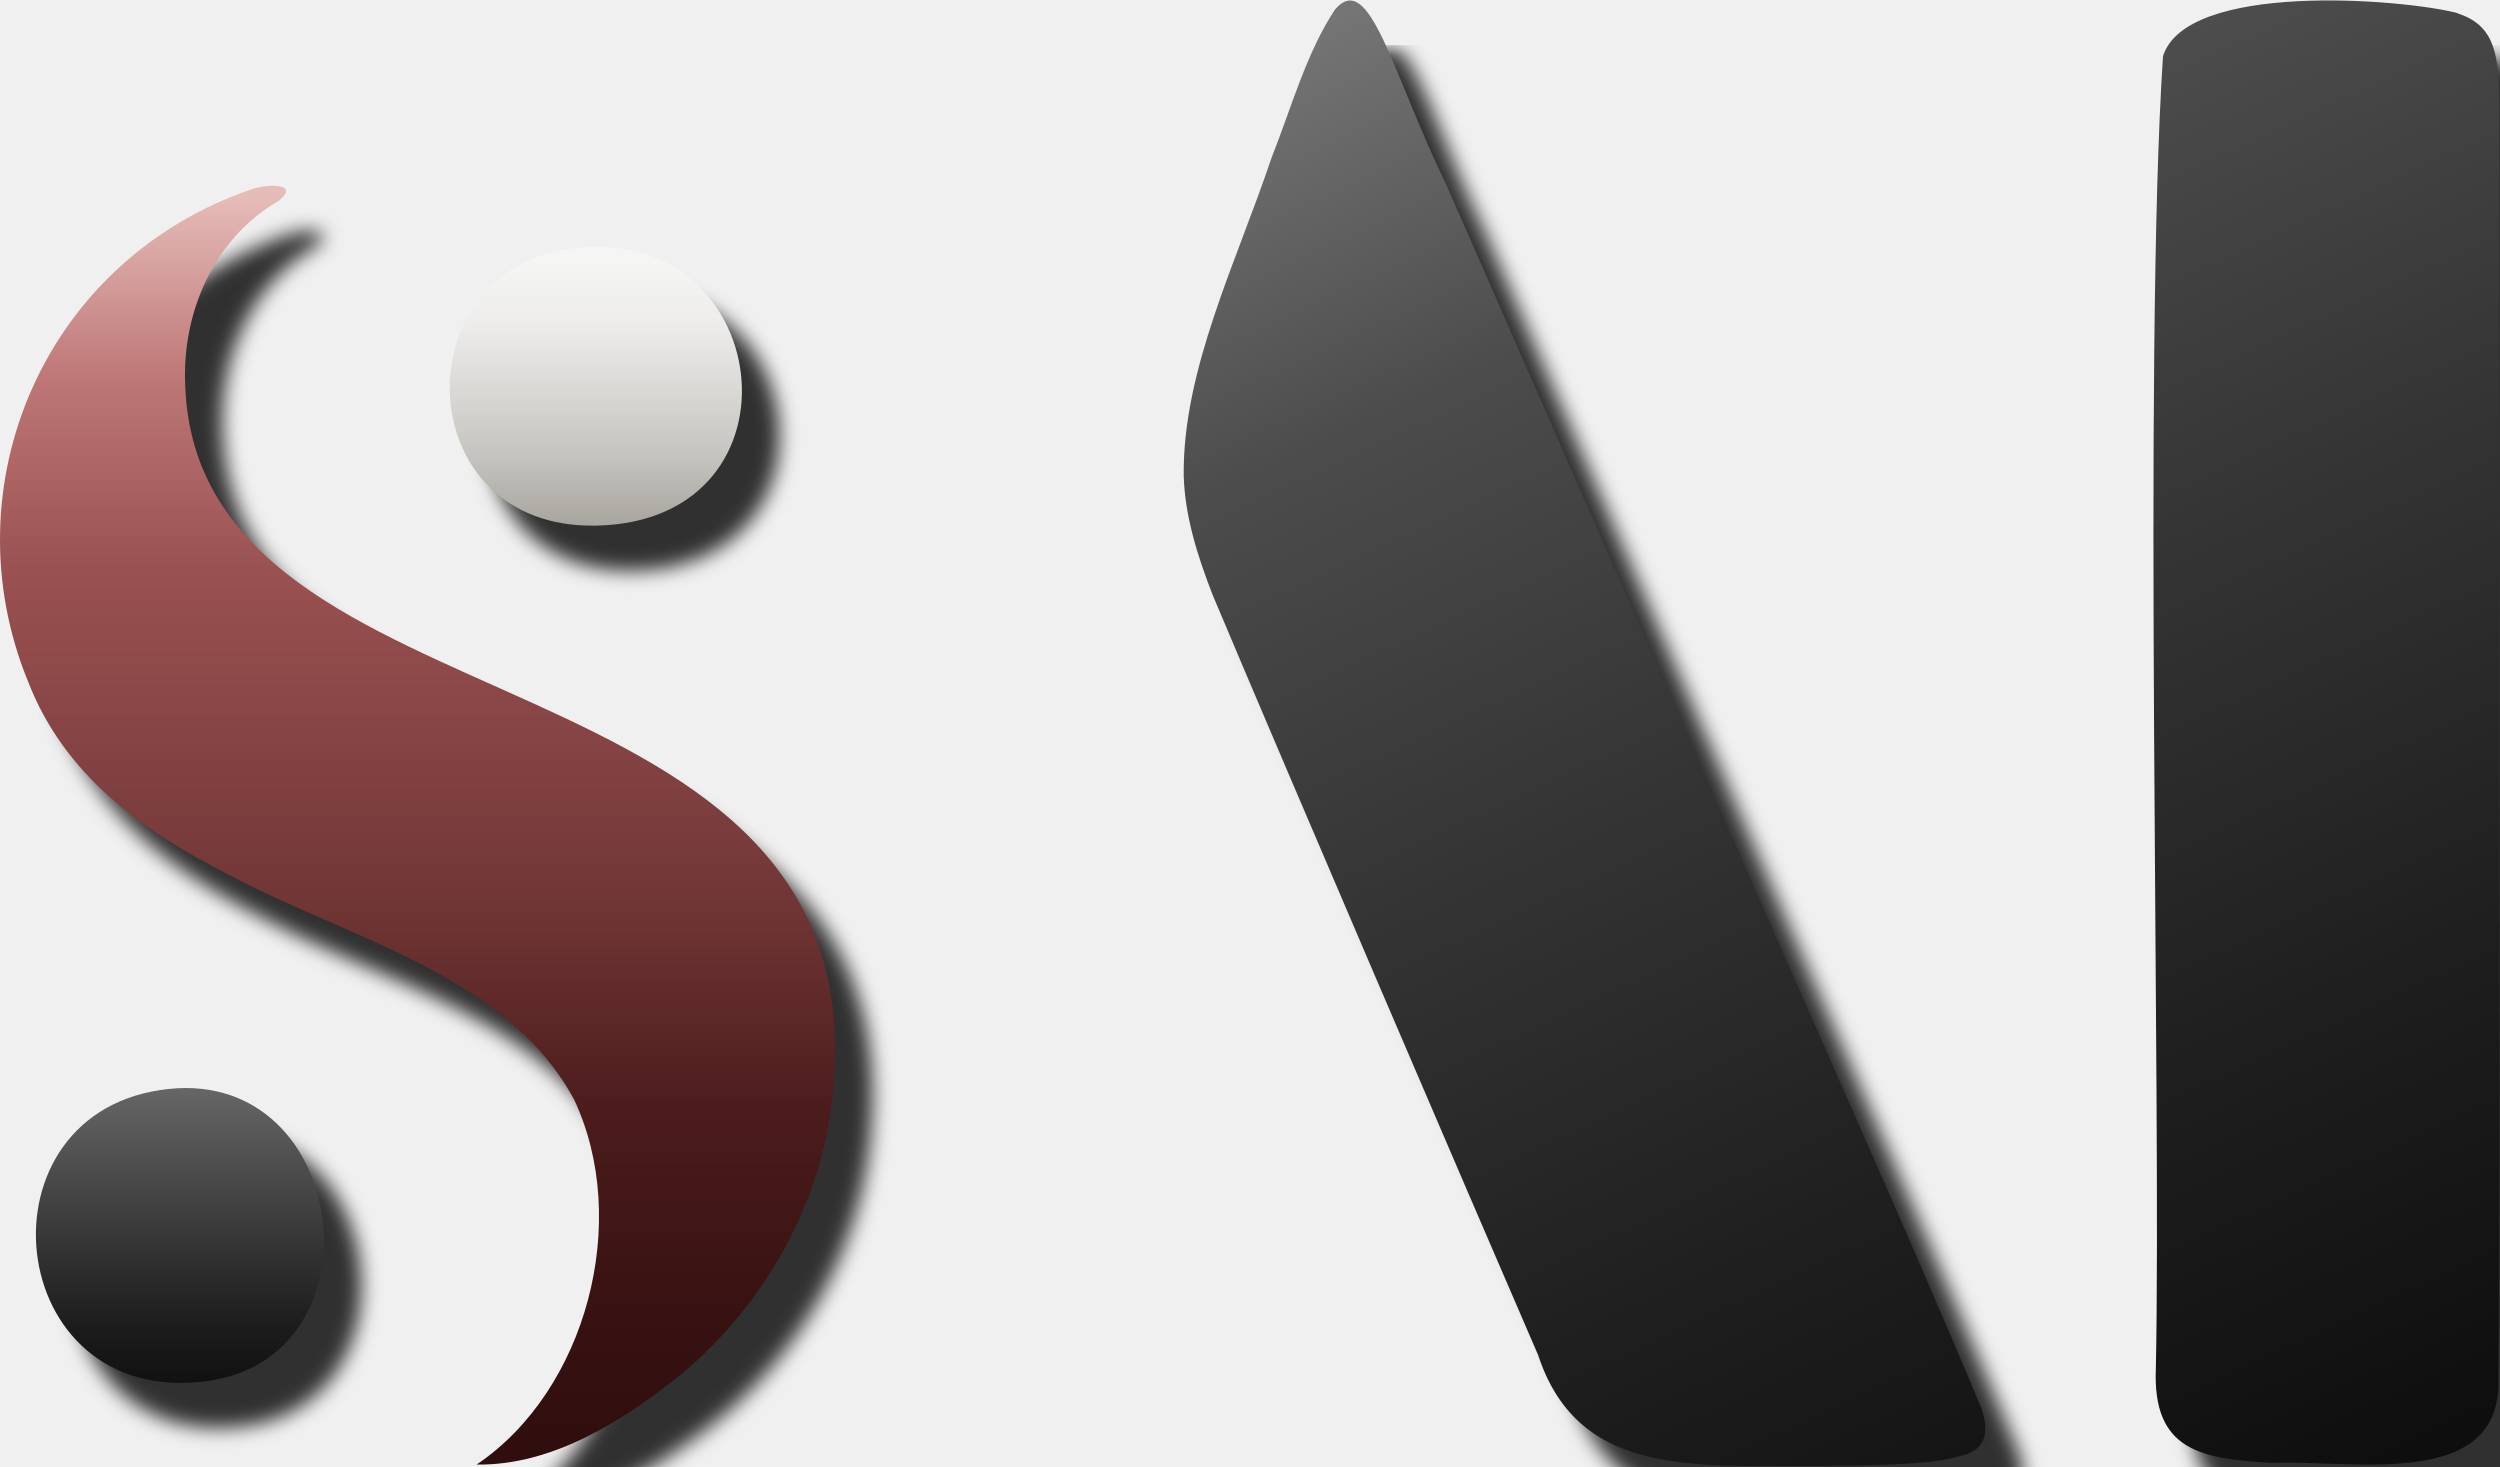
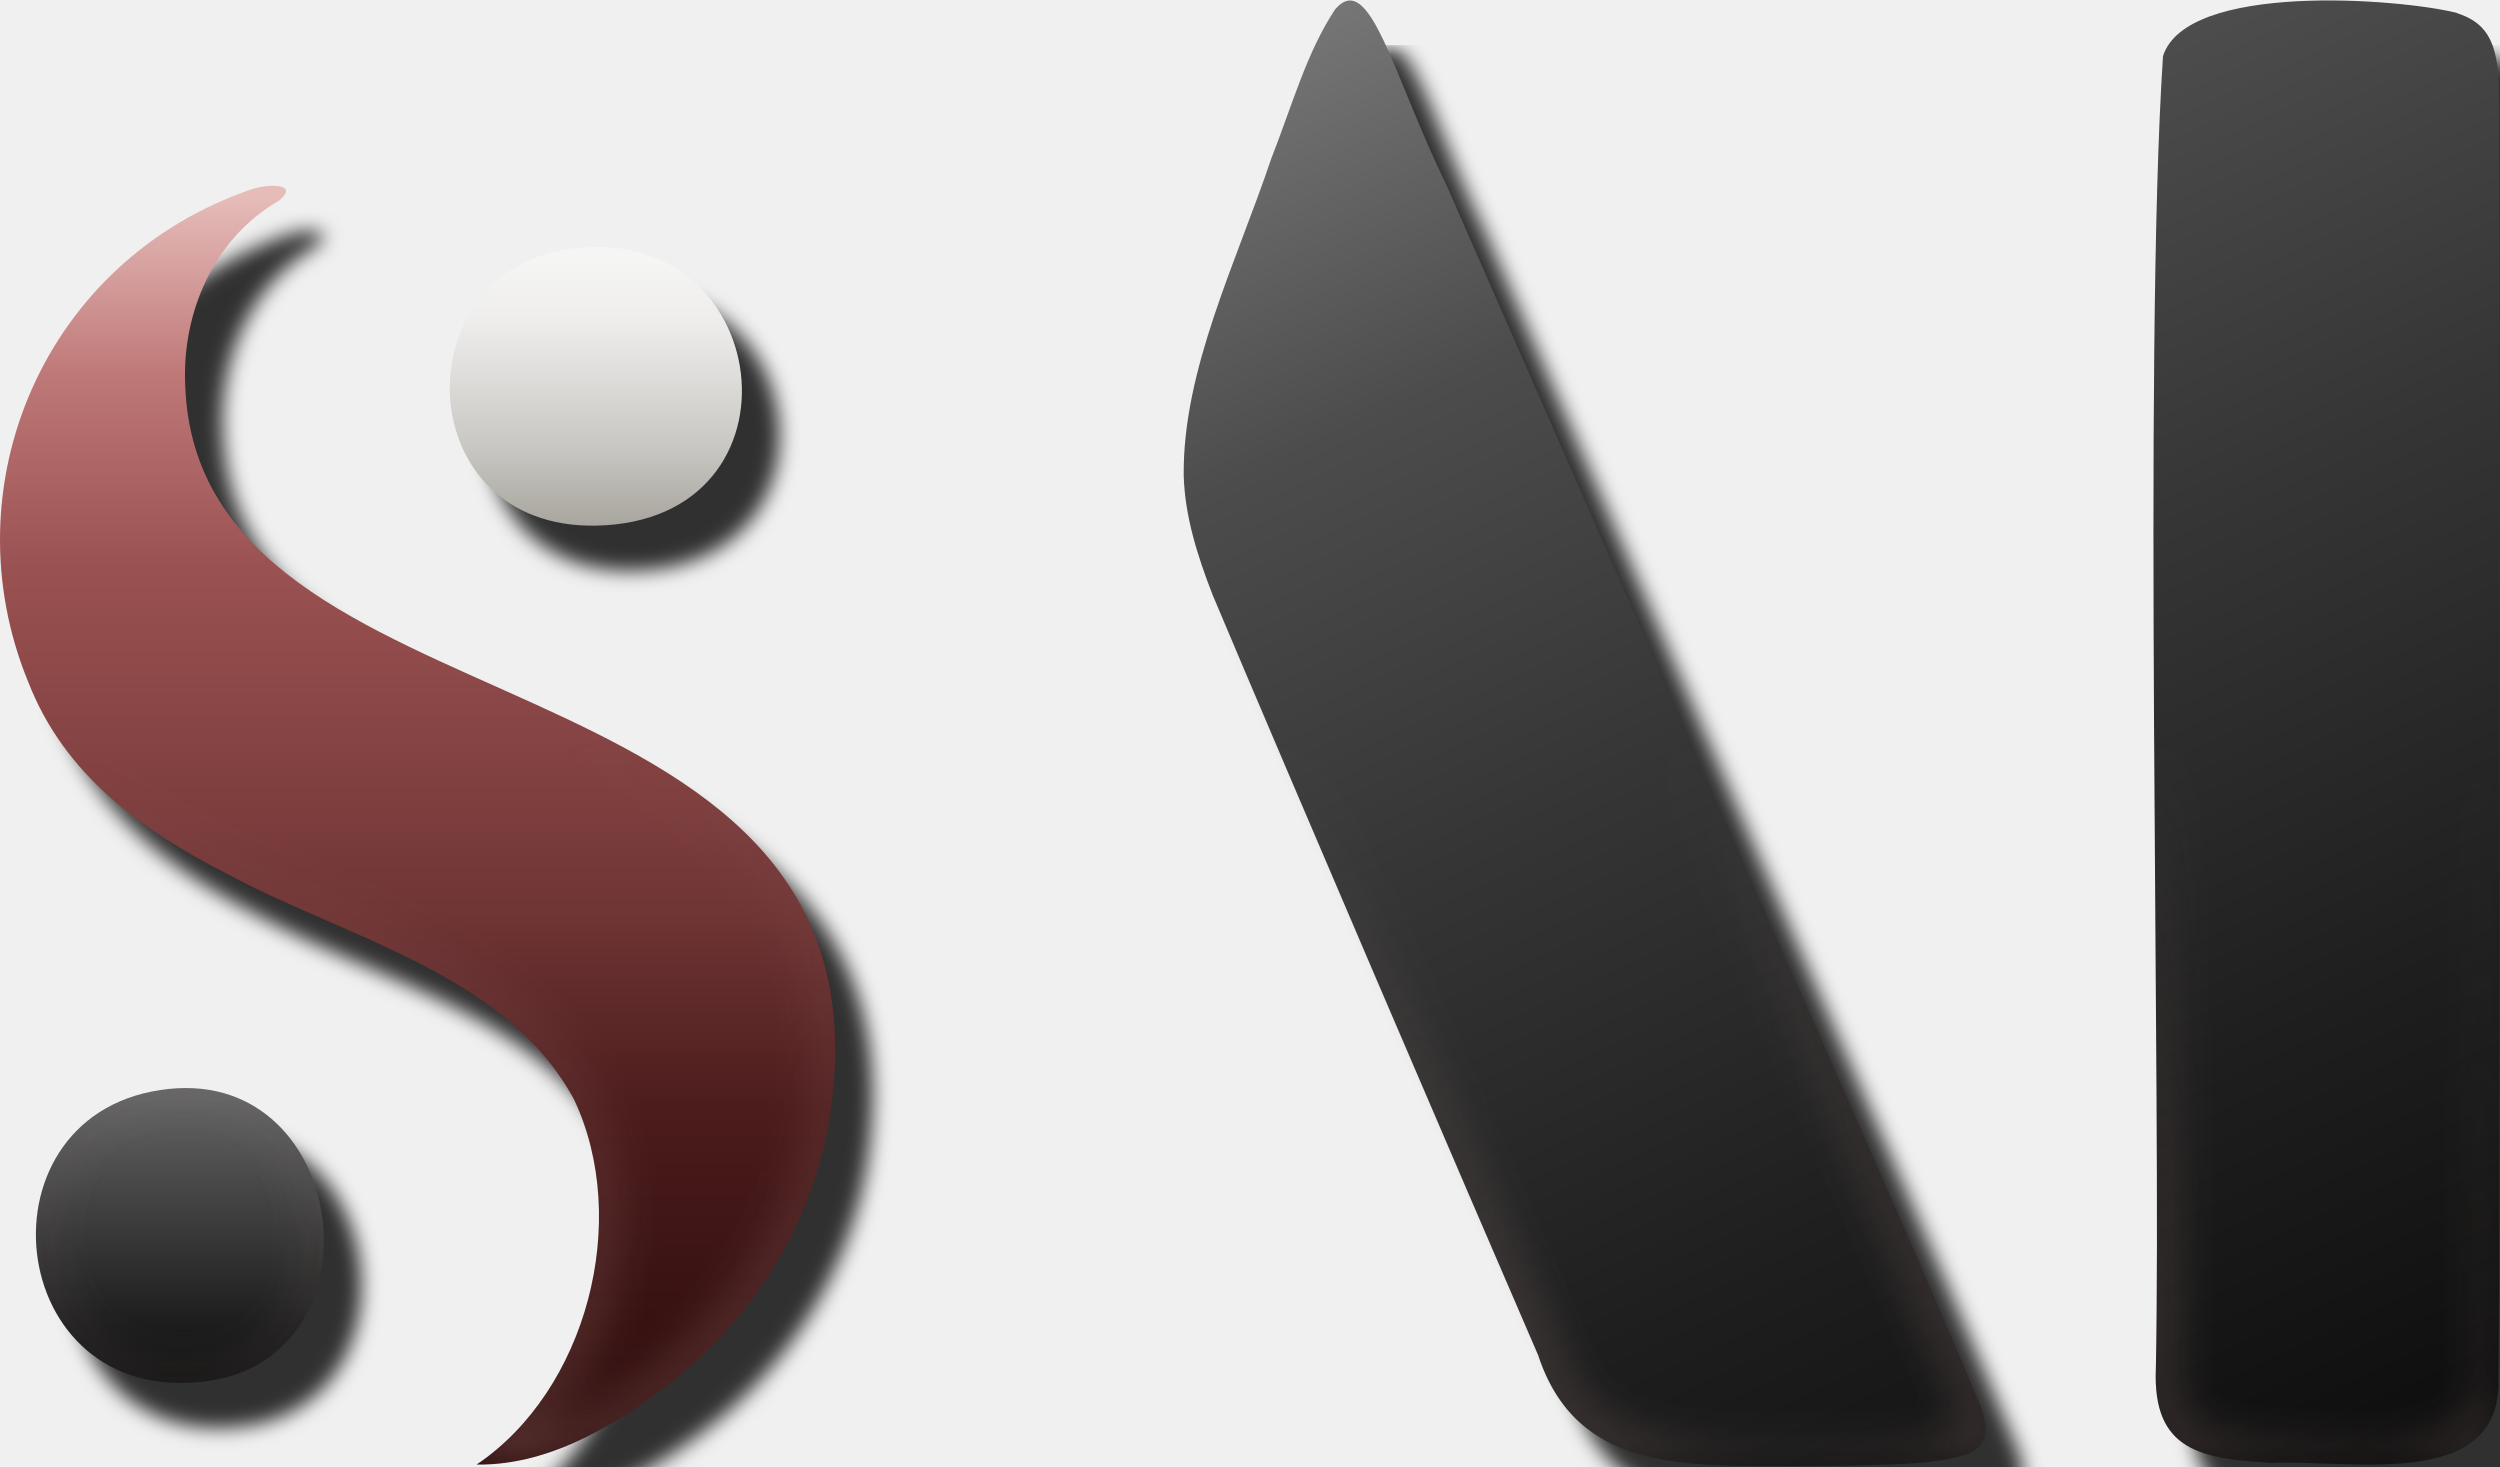
<svg xmlns="http://www.w3.org/2000/svg" id="Layer_1" viewBox="0 0 332.64 195.12" overflow="visible">
  <defs>
    <style>
      .st0 { fill: url(#linear-gradient2); }
      .st1 { fill: url(#linear-gradient1); }
      .st2 { fill: url(#linear-gradient3); }
      .st3 { fill: url(#linear-gradient); }
+ 
+       .stroke-main {
+         fill: none;
+         stroke: #8A4A46;
+         stroke-width: 1.6;
+         stroke-linejoin: round;
+         stroke-linecap: round;
+         stroke-opacity: 0.38;
+       }
+ 
+       /* nõrgem stroke alumisele pallile */
+       .stroke-main-dot {
+         fill: none;
+         stroke: #8A4A46;
+         stroke-width: 1.0;
+         stroke-linejoin: round;
+         stroke-linecap: round;
+         stroke-opacity: 0.25;
+       }
    </style>
    <linearGradient id="linear-gradient" x1="-785.36" y1="636.26" x2="-785.36" y2="635.26" gradientTransform="translate(87326.34 108286.52) scale(111.12 -170.15)" gradientUnits="userSpaceOnUse">
      <stop offset="0" stop-color="#e6bcb9" />
      <stop offset=".14" stop-color="#be7877" />
      <stop offset=".29" stop-color="#9a5151" />
      <stop offset=".43" stop-color="#854343" />
      <stop offset=".57" stop-color="#6d3333" />
      <stop offset=".71" stop-color="#4c1c1c" />
      <stop offset=".86" stop-color="#391212" />
      <stop offset="1" stop-color="#2e0d0d" />
    </linearGradient>
    <linearGradient id="linear-gradient1" x1="23.93" y1="1026.77" x2="23.93" y2="1066.01" gradientTransform="translate(0 -882)" gradientUnits="userSpaceOnUse">
      <stop offset="0" stop-color="#666" />
      <stop offset=".5" stop-color="#383838" />
      <stop offset=".81" stop-color="#1c1c1c" />
      <stop offset="1" stop-color="#111" />
    </linearGradient>
    <linearGradient id="linear-gradient2" x1="217" y1="1747.61" x2="319.18" y2="1966.81" gradientTransform="translate(0 -1764)" gradientUnits="userSpaceOnUse">
      <stop offset="0" stop-color="#757575" />
      <stop offset=".21" stop-color="#4c4c4c" />
      <stop offset=".45" stop-color="#353535" />
      <stop offset=".73" stop-color="#1e1e1e" />
      <stop offset="1" stop-color="#0c0c0c" />
    </linearGradient>
    <linearGradient id="linear-gradient3" x1="79.28" y1="-2508.86" x2="79.28" y2="-2544.04" gradientTransform="translate(0 -2474) scale(1 -1)" gradientUnits="userSpaceOnUse">
      <stop offset="0" stop-color="#f5f5f4" />
      <stop offset=".22" stop-color="#eeedec" />
      <stop offset=".48" stop-color="#dad9d6" />
      <stop offset=".72" stop-color="#c7c5c1" />
      <stop offset="1" stop-color="#a8a59e" />
    </linearGradient>
    <filter id="shadow-all" x="-60" y="-40" width="460" height="300" filterUnits="userSpaceOnUse" color-interpolation-filters="sRGB">
      <feGaussianBlur in="SourceAlpha" stdDeviation="1.25" result="blur" />
      <feOffset in="blur" dx="5" dy="6" result="offsetBlur" />
      <feColorMatrix in="offsetBlur" type="matrix" values="0 0 0 0 0                 0 0 0 0 0                 0 0 0 0 0                 0 0 0 0.80 0" result="shadow" />
      <feMerge>
        <feMergeNode in="shadow" />
      </feMerge>
    </filter>
+     <linearGradient id="stroke-fade" x1="0" y1="0" x2="0" y2="1">
+       <stop offset="0" stop-color="black" />
+       <stop offset="0.50" stop-color="black" />
+       <stop offset="0.90" stop-color="white" />
+       <stop offset="1" stop-color="white" />
+     </linearGradient>
+     <mask id="stroke-mask" maskUnits="objectBoundingBox" maskContentUnits="objectBoundingBox">
+       <rect x="0" y="0" width="1" height="1" fill="url(#stroke-fade)" />
+     </mask>
+     <mask id="clip-shape" maskUnits="userSpaceOnUse" x="0" y="0" width="332.64" height="195.12">
+       <path d="M63.43,194.86c14.63-9.87,20.55-32.44,12.96-48.55-9.03-16.76-30.23-21.45-46.18-30.04-11.43-5.84-21.63-13.15-26.45-25.52-10.68-25.99,2.06-56.14,29.76-65.58,2.05-.7,6.46-.85,3.59,1.54-8.55,4.89-12.89,14.74-12.47,24.47,1.53,47.78,93.1,33.55,86.1,94.99-1.53,14.18-9.09,27.4-19.91,36.53-7.76,6.26-17.19,12.3-27.38,12.17" fill="white" />
+       <path d="M22.57,144.88c24.06-2.42,28.53,35.69,5,38.88-27.44,3.73-31.31-36.25-5-38.88h0Z" fill="white" />
+     </mask>
+     <mask id="clip-shape-extra" maskUnits="userSpaceOnUse" x="0" y="0" width="332.64" height="195.12">
+       <path d="M327.35,1.9c6.41,2.28,4.98,8.8,5.19,21.04v20.56c0,36.14.16,112.3-.11,140.07.37,14.89-19.71,10.6-30,11.08-9.49-.53-16.06-1.54-15.58-12.61.74-35.77-1.7-134.45.95-174.57,3.13-9.86,31.27-7.68,39-5.78l.53.21h.02,0ZM261.16,193.63c-3.71,1.32-12.24,1.38-21.57,1.43-15.26,0-29.78.9-34.92-14.73-9.75-22.52-33.39-77.59-43.3-101.12-2.07-5.3-3.71-10.55-3.87-15.9-.16-14.1,7.05-28.51,11.66-42.24,2.76-7,4.66-14.04,8.48-19.82,4.66-5.41,7.63,8.69,14.89,23.53,10.33,23.53,20.09,45.84,30.79,70.22,13.3,30.74,29.84,67.25,40.33,92.42.85,2.49.9,5.09-2.01,6.09l-.42.16h0l-.05-.05h-.01Z" fill="white" />
+       <path d="M75.38,33.18c27.75-4.37,32.82,36.21,3.92,36.76-24.7.47-25.74-33.32-3.92-36.76Z" fill="white" />
+     </mask>
+     <filter id="stroke-soft" x="-30%" y="-30%" width="160%" height="160%">
+       <feGaussianBlur in="SourceGraphic" stdDeviation="3.2" />
+     </filter>
  </defs>
  <g filter="url(#shadow-all)" aria-hidden="true" fill="#000">
    <path d="M63.43,194.86c14.63-9.87,20.55-32.44,12.96-48.55-9.03-16.76-30.23-21.45-46.18-30.04-11.43-5.84-21.63-13.15-26.45-25.52-10.68-25.99,2.06-56.14,29.76-65.58,2.05-.7,6.46-.85,3.59,1.54-8.55,4.89-12.89,14.74-12.47,24.47,1.53,47.78,93.1,33.55,86.1,94.99-1.53,14.18-9.09,27.4-19.91,36.53-7.76,6.26-17.19,12.3-27.38,12.17" />
    <path d="M22.57,144.88c24.06-2.42,28.53,35.69,5,38.88-27.44,3.73-31.31-36.25-5-38.88h0Z" />
    <path d="M327.35,1.9c6.41,2.28,4.98,8.8,5.19,21.04v20.56c0,36.14.16,112.3-.11,140.07.37,14.89-19.71,10.6-30,11.08-9.49-.53-16.06-1.54-15.58-12.61.74-35.77-1.7-134.45.95-174.57,3.13-9.86,31.27-7.68,39-5.78l.53.21h.02,0ZM261.16,193.63c-3.71,1.32-12.24,1.38-21.57,1.43-15.26,0-29.78.9-34.92-14.73-9.75-22.52-33.39-77.59-43.3-101.12-2.07-5.3-3.71-10.55-3.87-15.9-.16-14.1,7.05-28.51,11.66-42.24,2.76-7,4.66-14.04,8.48-19.82,4.66-5.41,7.63,8.69,14.89,23.53,10.33,23.53,20.09,45.84,30.79,70.22,13.3,30.74,29.84,67.25,40.33,92.42.85,2.49.9,5.09-2.01,6.09l-.42.16h0l-.05-.05h-.01Z" />
    <path d="M75.38,33.18c27.75-4.37,32.82,36.21,3.92,36.76-24.7.47-25.74-33.32-3.92-36.76Z" />
  </g>
  <path class="st3" d="M63.43,194.86c14.63-9.87,20.55-32.44,12.96-48.55-9.03-16.76-30.23-21.45-46.18-30.04-11.43-5.84-21.63-13.15-26.45-25.52-10.68-25.99,2.06-56.14,29.76-65.58,2.05-.7,6.46-.85,3.59,1.54-8.55,4.89-12.89,14.74-12.47,24.47,1.53,47.78,93.1,33.55,86.1,94.99-1.53,14.18-9.09,27.4-19.91,36.53-7.76,6.26-17.19,12.3-27.38,12.17" />
  <path class="st1" d="M22.57,144.88c24.06-2.42,28.53,35.69,5,38.88-27.44,3.73-31.31-36.25-5-38.88h0Z" />
  <path class="st0" d="M327.35,1.9c6.41,2.28,4.98,8.8,5.19,21.04v20.56c0,36.14.16,112.3-.11,140.07.37,14.89-19.71,10.6-30,11.08-9.49-.53-16.06-1.54-15.58-12.61.74-35.77-1.7-134.45.95-174.57,3.13-9.86,31.27-7.68,39-5.78l.53.21h.02,0ZM261.16,193.63c-3.71,1.32-12.24,1.38-21.57,1.43-15.26,0-29.78.9-34.92-14.73-9.75-22.52-33.39-77.59-43.3-101.12-2.07-5.3-3.71-10.55-3.87-15.9-.16-14.1,7.05-28.51,11.66-42.24,2.76-7,4.66-14.04,8.48-19.82,4.66-5.41,7.63,8.69,14.89,23.53,10.33,23.53,20.09,45.84,30.79,70.22,13.3,30.74,29.84,67.25,40.33,92.42.85,2.49.9,5.09-2.01,6.09l-.42.16h0l-.05-.05h-.01Z" />
  <path class="st2" d="M75.38,33.18c27.75-4.37,32.82,36.21,3.92,36.76-24.7.47-25.74-33.32-3.92-36.76Z" />
+   <g mask="url(#stroke-mask)">
+     <g mask="url(#clip-shape)" filter="url(#stroke-soft)">
+       <path class="stroke-main" d="M63.43,194.86c14.63-9.87,20.55-32.44,12.96-48.55-9.03-16.76-30.23-21.45-46.18-30.04-11.43-5.84-21.63-13.15-26.45-25.52-10.68-25.99,2.06-56.14,29.76-65.58,2.05-.7,6.46-.85,3.59,1.54-8.55,4.89-12.89,14.74-12.47,24.47,1.53,47.78,93.1,33.55,86.1,94.99-1.53,14.18-9.09,27.4-19.91,36.53-7.76,6.26-17.19,12.3-27.38,12.17" />
+       <path class="stroke-main-dot" d="M22.57,144.88c24.06-2.42,28.53,35.69,5,38.88-27.44,3.73-31.31-36.25-5-38.88h0Z" />
+       <path d="M63.43,194.86c14.63-9.87,20.55-32.44,12.96-48.55-9.03-16.76-30.23-21.45-46.18-30.04-11.43-5.84-21.63-13.15-26.45-25.52-10.68-25.99,2.06-56.14,29.76-65.58,2.05-.7,6.46-.85,3.59,1.54-8.55,4.89-12.89,14.74-12.47,24.47,1.53,47.78,93.1,33.55,86.1,94.99-1.53,14.18-9.09,27.4-19.91,36.53-7.76,6.26-17.19,12.3-27.38,12.17" fill="none" stroke="#ECCBC9" stroke-width="1.8" stroke-opacity="0.35" stroke-linecap="round" stroke-linejoin="round" />
+       <path d="M22.57,144.88c24.06-2.42,28.53,35.69,5,38.88-27.44,3.73-31.31-36.25-5-38.88h0Z" fill="none" stroke="#ECCBC9" stroke-width="1.2" stroke-opacity="0.25" stroke-linecap="round" stroke-linejoin="round" />
+     </g>
+     <g mask="url(#clip-shape-extra)" filter="url(#stroke-soft)">
+       <path class="stroke-main" d="M327.35,1.9c6.41,2.28,4.98,8.8,5.19,21.04v20.56c0,36.14.16,112.3-.11,140.07.37,14.89-19.71,10.6-30,11.08-9.49-.53-16.06-1.54-15.58-12.61.74-35.77-1.7-134.45.95-174.57,3.13-9.86,31.27-7.68,39-5.78l.53.21h.02,0ZM261.16,193.63c-3.71,1.32-12.24,1.38-21.57,1.43-15.26,0-29.78.9-34.92-14.73-9.75-22.52-33.39-77.59-43.3-101.12-2.07-5.3-3.71-10.55-3.87-15.9-.16-14.1,7.05-28.51,11.66-42.24,2.76-7,4.66-14.04,8.48-19.82,4.66-5.41,7.63,8.69,14.89,23.53,10.33,23.53,20.09,45.84,30.79,70.22,13.3,30.74,29.84,67.25,40.33,92.42.85,2.49.9,5.09-2.01,6.09l-.42.16h0l-.05-.05h-.01Z" />
+       <path class="stroke-main" d="M75.38,33.18c27.75-4.37,32.82,36.21,3.92,36.76-24.7.47-25.74-33.32-3.92-36.76Z" />
+       <path d="M327.35,1.9c6.41,2.28,4.98,8.8,5.19,21.04v20.56c0,36.14.16,112.3-.11,140.07.37,14.89-19.71,10.6-30,11.08-9.49-.53-16.06-1.54-15.58-12.61.74-35.77-1.7-134.45.95-174.57,3.13-9.86,31.27-7.68,39-5.78l.53.21h.02,0ZM261.16,193.63c-3.71,1.32-12.24,1.38-21.57,1.43-15.26,0-29.78.9-34.92-14.73-9.75-22.52-33.39-77.59-43.3-101.12-2.07-5.3-3.71-10.55-3.87-15.9-.16-14.1,7.05-28.51,11.66-42.24,2.76-7,4.66-14.04,8.48-19.82,4.66-5.41,7.63,8.69,14.89,23.53,10.33,23.53,20.09,45.84,30.79,70.22,13.3,30.74,29.84,67.25,40.33,92.42.85,2.49.9,5.09-2.01,6.09l-.42.16h0l-.05-.05h-.01Z" fill="none" stroke="#ECCBC9" stroke-width="1.8" stroke-opacity="0.35" stroke-linecap="round" stroke-linejoin="round" />
+       <path d="M75.38,33.18c27.75-4.37,32.82,36.21,3.92,36.76-24.7.47-25.74-33.32-3.92-36.76Z" fill="none" stroke="#ECCBC9" stroke-width="1.8" stroke-opacity="0.35" stroke-linecap="round" stroke-linejoin="round" />
+     </g>
+   </g>
</svg>
